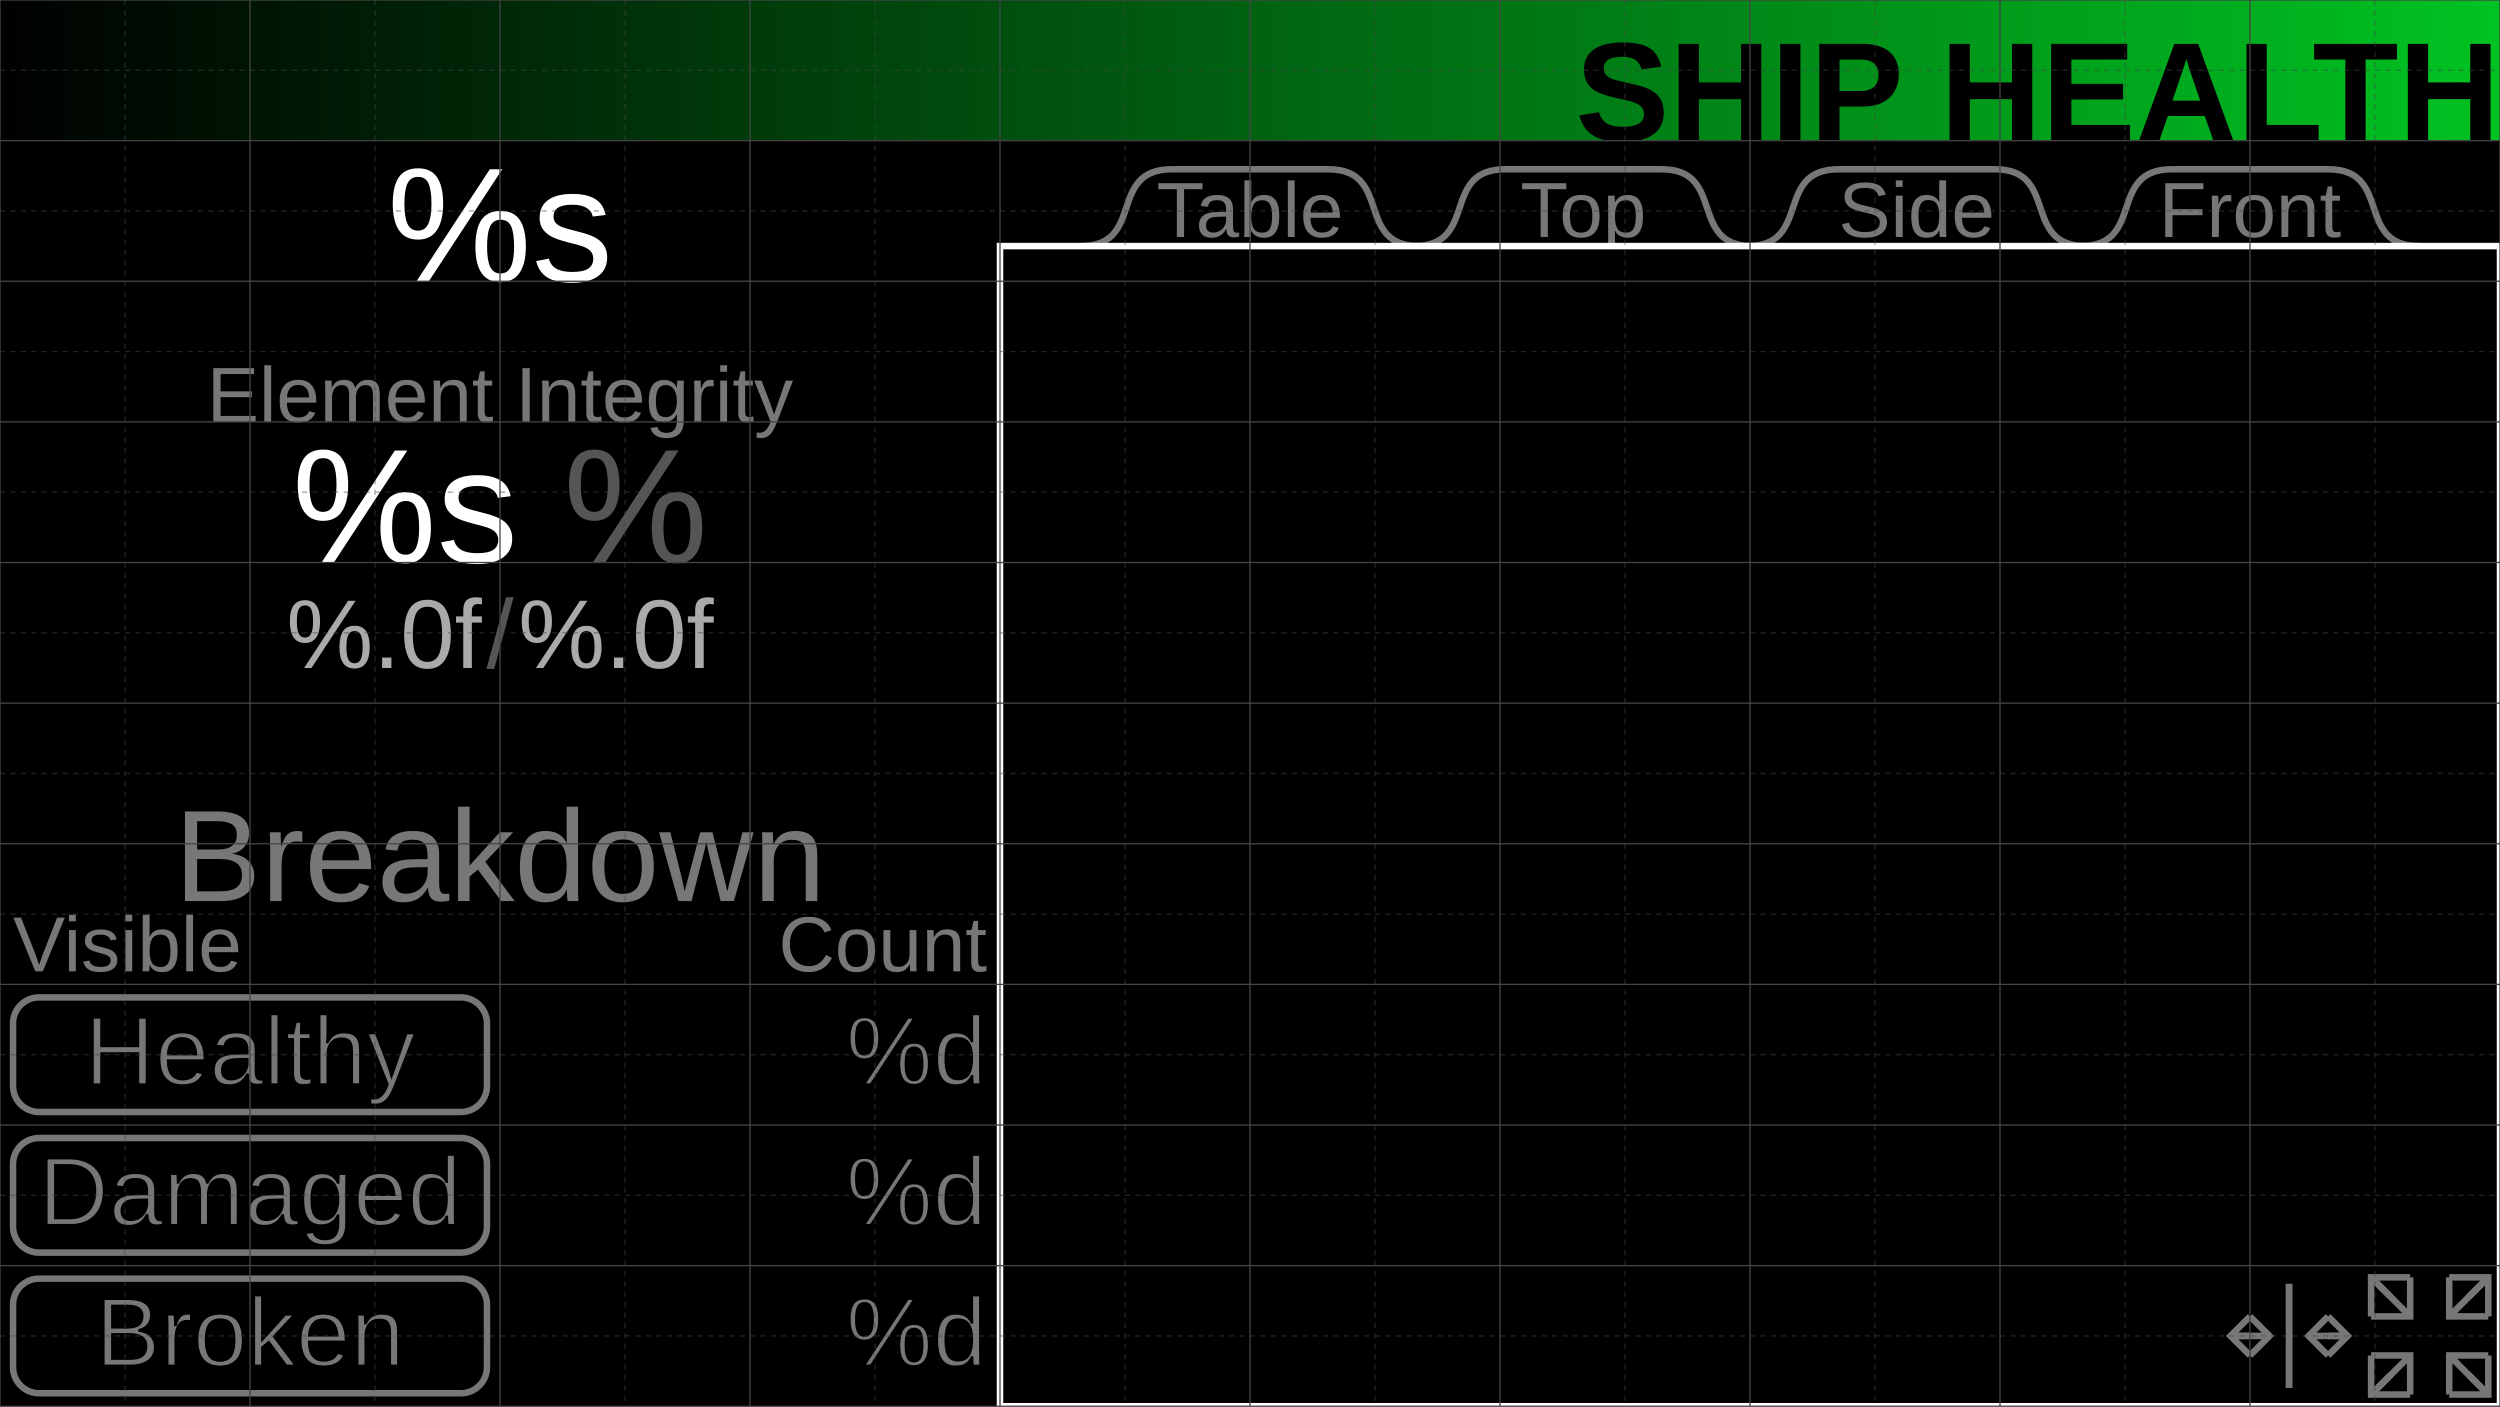
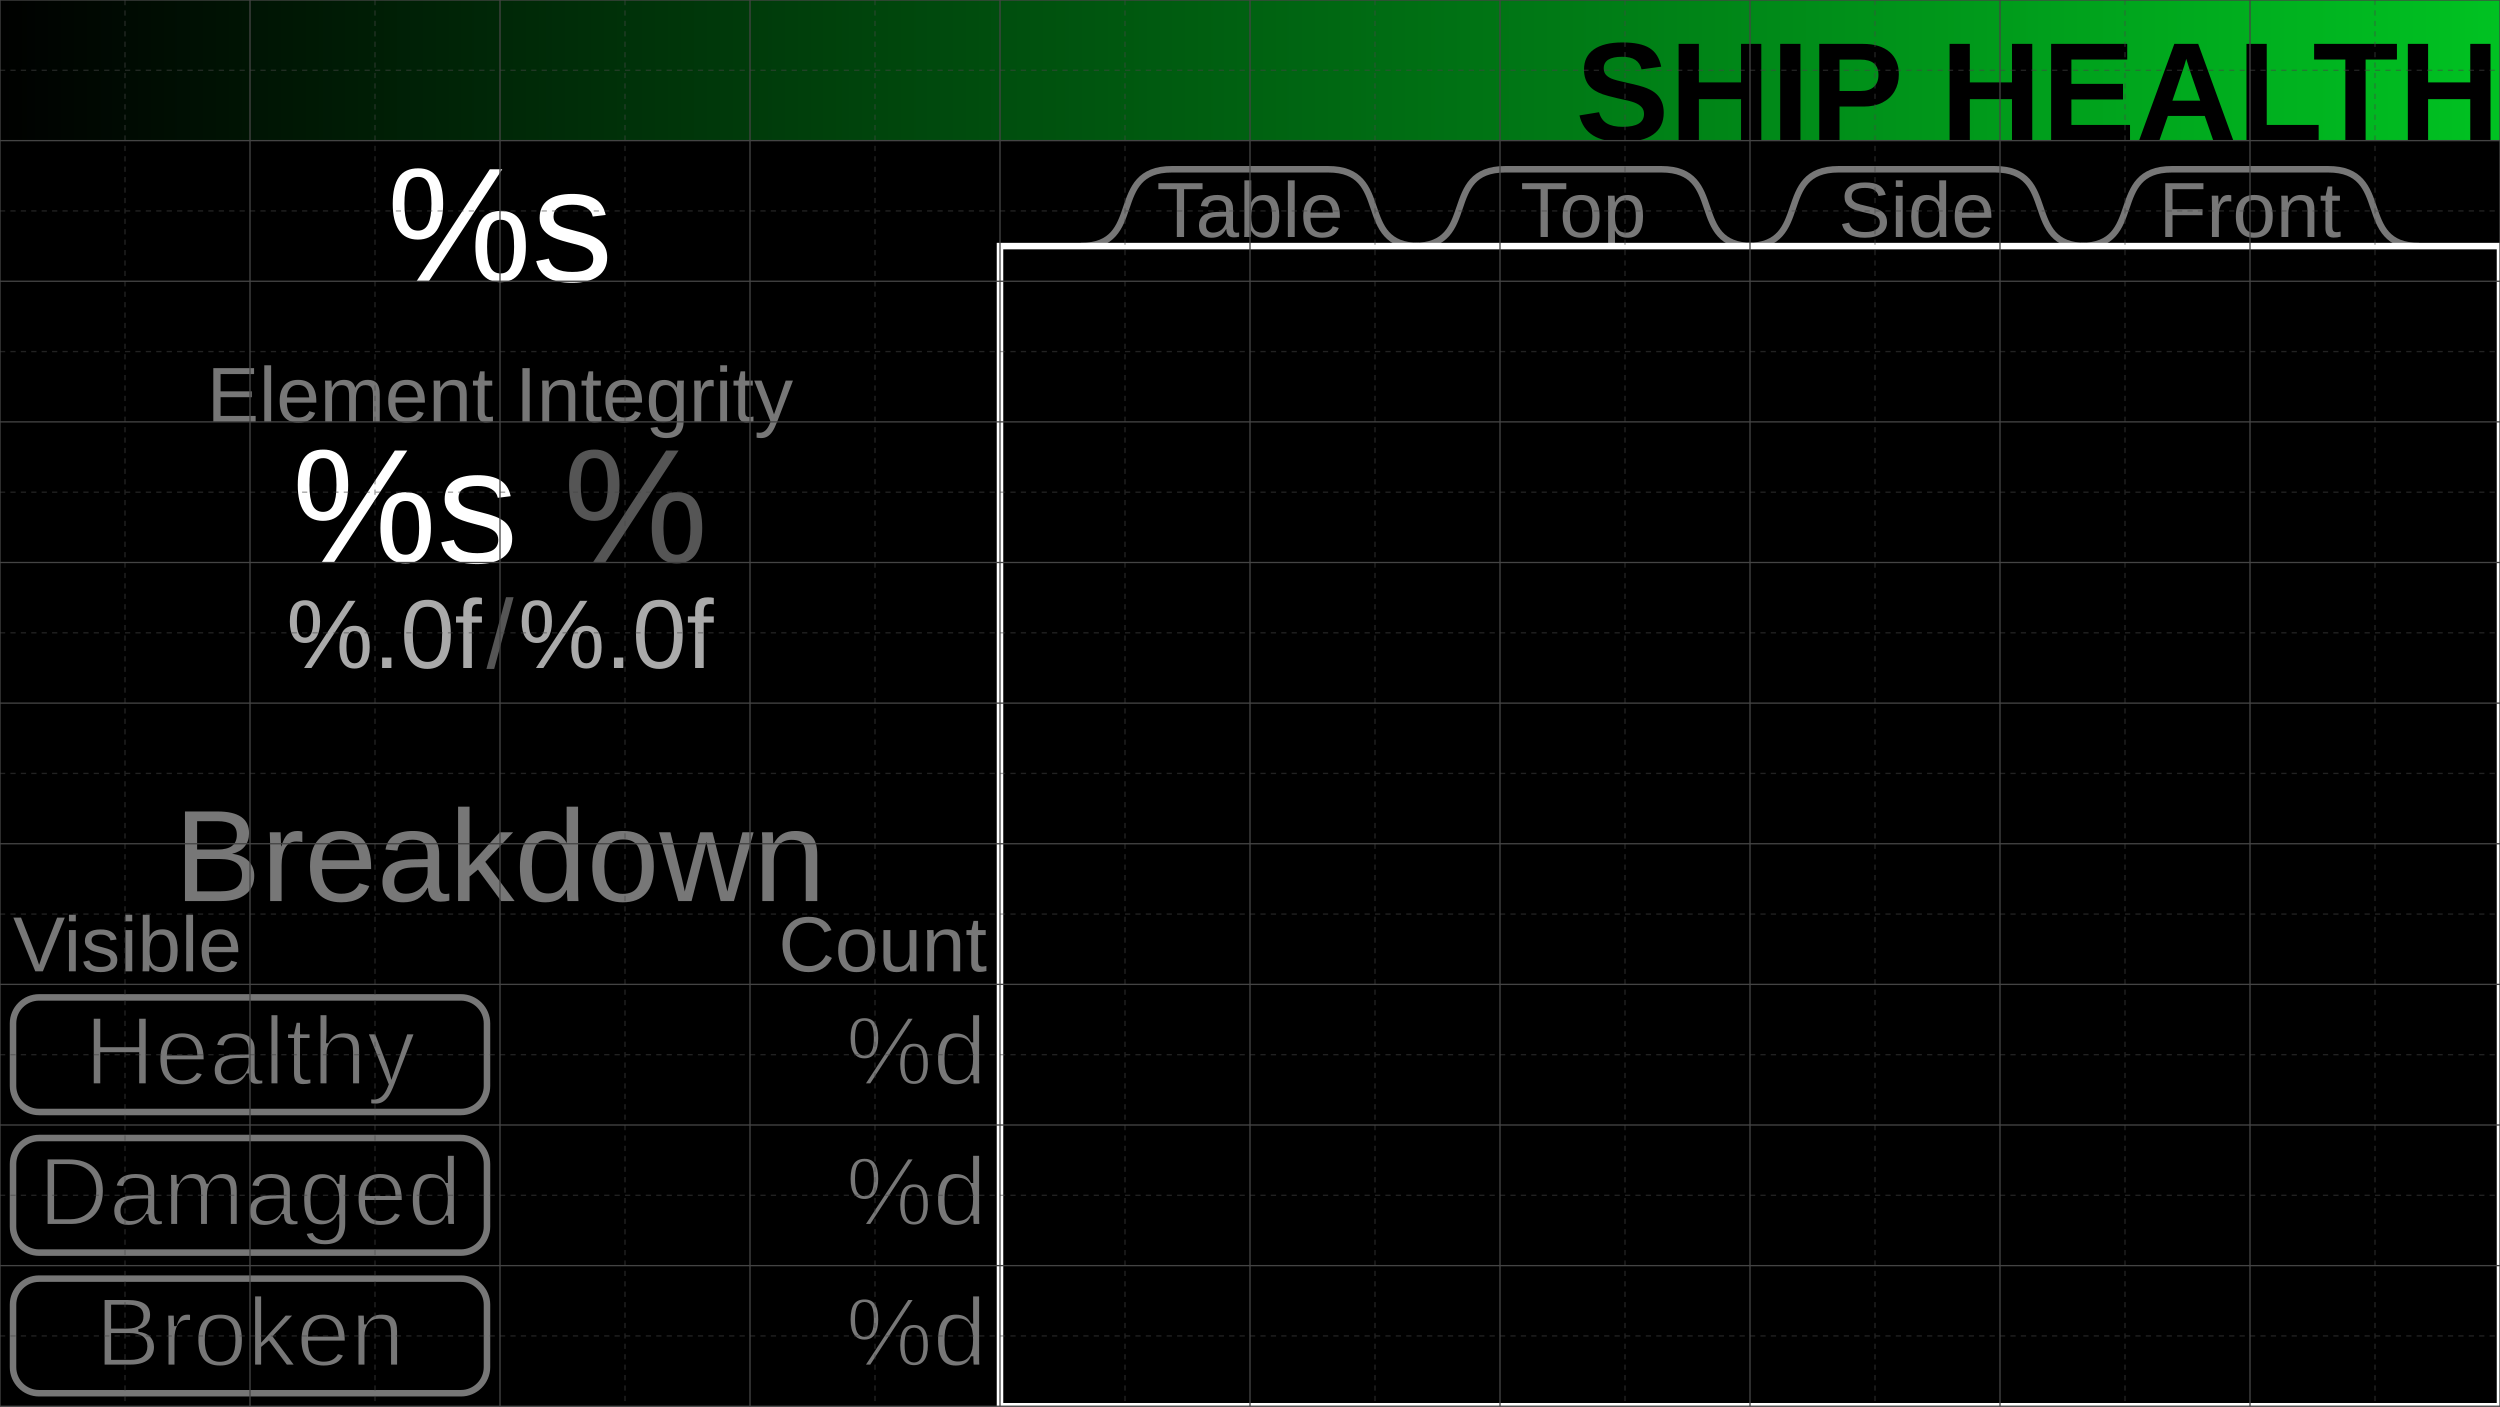
<svg xmlns="http://www.w3.org/2000/svg" xmlns:xlink="http://www.w3.org/1999/xlink" viewBox="0 0 1920 1080" style="width:100%; height:100%" class="bootstrap" preserveAspectRatio="none">
  <style>
        text {
            text-transform: none;
            font-family: arial;
            font-weight: normal;
        }
        .header text {
            font-size:108px;
            font-weight:bold;
        }
-         .hidden, .hideInterface {
+         .hidden, .hideInterface, #hiddenCloudButtonBar, #hiddenTableInterface {
            display: none;
        }
        .broken {
            fill: #ff1300 !important;
            stop-color: #ff1300;
        }
        .damaged {
            fill: #ffd700 !important;
            stop-color: #ffd700;
        }
        .healthy, .titleColor {
            fill: #00c322 !important;
            stop-color: #00c322;
        }
        #sidebar, #tabs{
            text-anchor: middle;
        }
        .majorLabel {
            font-size: 100px;
            fill: #777777;
        }
        .label {
            font-size: 60px;
            fill: #777777;
        }
        .majorValue {
            font-size: 125px;
            fill: #ffffff;
        }
        .minorValue {
            font-size: 75px;
            fill: #aaaaaa;
        }
        #filters use {
            stroke: #777777;
            stroke-width: 5px;
        }
        #filters text {
            font-size: 75px;
            fill: #777777;
            stroke-width: 2px;
            stroke: #000000;
        }
        #filters .selected use, #tabs .selected use {
            stroke: #ffffff;
        }
        #filters .selected text, #filters text.selected, #tabs .selected text {
            fill: #ffffff;
        }
        #tabs text {
            font-size: 60px;
            fill: #777777;
        }
-         #tabs use, .cloudButtonBar use {
+         #tabs use, #cloudButtonBar use {
            stroke: #777777;
            stroke-width: 5px;
        }
        #tabs rect {
            stroke: #ffffff;
            stroke-width: 5px;
        }
        .indicator {
            stroke: #000000;
            stroke-width: 3;
        }
        .units {
            fill: #555555;
        }
        .mouseOver {
            stroke: #5dd572 !important;
            stroke-width: 10px;
        }
        #filters .mouseOver use {
            stroke: #5dd572 !important;
            stroke-width: 10px;
+         }
+         #tableInterface text {
+             font-size: 50px;
+             fill: #ffffff;
+         }
+         #tableInterface line {
+             stroke: #ffffff;
+             stroke-width: 5;
+         }
+         #tableInterface .tableHeader use {
+             fill: #777777;
+         }
+         #tableInterface .tableHeader use.selected {
+             fill: #ffffff;
+         }
+         #tableInterface .scrollbar use, #tableInterface .scrollbar line {
+             stroke: #777777;
+             stroke-width: 5px;
+         }
+         #tableContents text {
+             font-size: 40px;
+             fill: #777777;
+         }
+         #tableContents text.selected {
+             fill: #ffffff;
+         }
+         #tableContents g.tableRow text:nth-child(1) {
+             clip-path: url(#tableIdClip);
+             text-anchor: end;
+         }
+         #tableContents g.tableRow text:nth-child(2) {
+             clip-path: url(#tableNameClip);
+         }
+         #tableContents g.tableRow text:nth-child(3) {
+             clip-path: url(#tableDmgClip);
+             text-anchor: end;
+         }
+         #tableContents g.tableRow text:nth-child(4) {
+             clip-path: url(#tableDmgClip);
+         }
+         #tableContents g.tableRow text:nth-child(5) {
+             clip-path: url(#tableMaxClip);
+             text-anchor: end;
+         }
+         #tableContents g.tableRow text:nth-child(6) {
+             clip-path: url(#tableMaxClip);
+         }
+         #tableContents g.tableRow text:nth-child(7) {
+             clip-path: url(#tableIntClip);
+             text-anchor: end;
        }
    </style>
  <defs>
    <svg id="logo" />
    <rect id="filterButton" x="-182" y="-44" width="364" height="88" rx="20" />
    <path id="tabSweep" d="m -130,7 c 50,0 20,-59 70,-59 l 120,0 c 50,0 20,59 70,59" />
+     <path id="sortUp" d="m -22,27 l 10,-10 10,10 z" />
+     <path id="sortDown" d="m -22,37 l 10,10 10,-10 z" />
+     <clipPath id="tableIdClip">
+       <rect y="-100" width="100" height="1180" />
+     </clipPath>
+     <clipPath id="tableNameClip">
+       <rect x="120" y="-100" width="561" height="1180" />
+     </clipPath>
+     <clipPath id="tableDmgClip">
+       <rect x="701" y="-100" width="135" height="1180" />
+     </clipPath>
+     <clipPath id="tableMaxClip">
+       <rect x="856" y="-100" width="130" height="1180" />
+     </clipPath>
+     <clipPath id="tableIntClip">
+       <rect x="1006" y="-100" width="82" height="1180" />
+     </clipPath>
+     <path id="skipButton" d="M -20,-15 l 40,0 M 0,-10 l 15,25 -30,0 z" />
+     <path id="scrollButton" d="M 0,-15 l 15,30 -30,0 z" />
    <path id="maximizeButton" d="M 45,15 l 0,30 -30,0 m -30,0 l -30,0 0,-30 m 0,-30 l 0,-30 30,0 m 30,0 l 30,0 0,30 m 0,30 M 45,45 l -30,-30 m -30,-30 l -30,-30 m 90,0 l -30,30 m -30,30 l -30,30" />
    <path id="minimizeButton" d="M 45,15 l -30,0 0,30 m -30,0 l 0,-30 -30,0 m 0,-30 l 30,0 0,-30 m 30,0 l 0,30 30,0 m 0,30 M 45,45 l -30,-30 m -30,-30 l -30,-30 m 90,0 l -30,30 m -30,30 l -30,30" />
    <path id="stretchButton" d="M 0,40 l 0,-80 M 15,0 l 30,0 m -15,-15 l 15,15 -15,15 M -15,0 l -30,0 m 15,-15 l -15,15 15,15" />
    <path id="preserveButton" d="M 0,40 l 0,-80 M -45,0 l 30,0 m -15,-15 l 15,15 -15,15 M 45,0 l -30,0 m 15,-15 l -15,15 15,15" />
    <linearGradient id="titleGradient">
      <stop offset="0%" stop-color="#000000" />
      <stop offset="100%" class="titleColor" />
    </linearGradient>
  </defs>
  <rect x="0" y="0" fill="#000000" width="1920" height="1080" />
  <g class="header">
    <rect x="0" y="0" fill="url('#titleGradient')" width="1920" height="108" />
    <use xlink:href="#logo" x="4" y="4" width="178" height="100" />
    <text x="1920" y="108" text-anchor="end">SHIP HEALTH</text>
  </g>
  <g id="sidebar">
    <text x="384" y="216" class="majorValue">%s</text>
    <text x="384" y="324" class="label">Element Integrity</text>
    <text x="384" y="432" text-anchor="middle" class="majorValue">%s <tspan class="units">%</tspan>
    </text>
    <text x="370" y="513" text-anchor="end" class="minorValue">%.0f</text>
    <text x="384" y="513" text-anchor="middle" class="minorValue units">/</text>
    <text x="398" y="513" text-anchor="start" class="minorValue">%.0f</text>
    <text x="384" y="692" class="majorLabel">Breakdown</text>
    <text x="10" y="746" text-anchor="start" class="label">Visible</text>
    <text x="758" y="746" text-anchor="end" class="label">Count</text>
    <g id="filters">
      <g class="healthyFilterClass">
        <use xlink:href="#filterButton" x="192" y="810" />
        <text x="192" y="833">Healthy</text>
      </g>
      <text x="758" y="833" text-anchor="end" class="healthyCountClass">%d</text>
      <g class="damagedFilterClass">
        <use xlink:href="#filterButton" x="192" y="918" />
        <text x="192" y="941">Damaged</text>
      </g>
      <text x="758" y="941" text-anchor="end" class="damagedCountClass">%d</text>
      <g class="brokenFilterClass">
        <use xlink:href="#filterButton" x="192" y="1026" />
        <text x="192" y="1049">Broken</text>
      </g>
      <text x="758" y="1049" text-anchor="end" class="brokenCountClass">%d</text>
    </g>
  </g>
  <g id="tabs">
    <g class="tableClass">
      <use xlink:href="#tabSweep" x="960" y="182" />
      <text x="960" y="182">Table</text>
    </g>
    <g class="topClass">
      <use xlink:href="#tabSweep" x="1216" y="182" />
      <text x="1216" y="182">Top</text>
    </g>
    <g class="sideClass">
      <use xlink:href="#tabSweep" x="1472" y="182" />
      <text x="1472" y="182">Side</text>
    </g>
    <g class="frontClass">
      <use xlink:href="#tabSweep" x="1728" y="182" />
      <text x="1728" y="182">Front</text>
    </g>
    <rect x="768" y="189" width="1152" height="891" />
  </g>
  <rect class="hideInterface" x="0" y="0" fill="#000000" width="1920" height="1080" />
  <g transform="translate(768,189)">
+     <g id="hiddenTableInterface">
+       <g class="tableHeader">
+         <g class="sortIdClass">
+           <use class="sortUpId" xlink:href="#sortUp" x="30" />
+           <use class="sortDownId" xlink:href="#sortDown" x="30" />
+           <text x="30" y="50">ID</text>
+         </g>
+         <g class="sortNameClass">
+           <use class="sortUpName" xlink:href="#sortUp" x="150" />
+           <use class="sortDownName" xlink:href="#sortDown" x="150" />
+           <text x="150" y="50">Name</text>
+         </g>
+         <g class="sortDmgClass">
+           <use class="sortUpDmg" xlink:href="#sortUp" x="731" />
+           <use class="sortDownDmg" xlink:href="#sortDown" x="731" />
+           <text x="731" y="50">Dmg</text>
+         </g>
+         <g class="sortMaxClass">
+           <use class="sortUpMax" xlink:href="#sortUp" x="886" />
+           <use class="sortDownMax" xlink:href="#sortDown" x="886" />
+           <text x="886" y="50">Max</text>
+         </g>
+         <g class="sortIntClass">
+           <use class="sortUpInt" xlink:href="#sortUp" x="1036" />
+           <use class="sortDownInt" xlink:href="#sortDown" x="1036" />
+           <text x="1036" y="50">%</text>
+         </g>
+         <line x1="0" y1="65" x2="1152" y2="65" />
+       </g>
+       <line x1="1098" y1="65" x2="1098" y2="891" />
+       <g class="scrollbar">
+         <use xlink:href="#skipButton" class="skipUpClass" x="1125" y="92" />
+         <use xlink:href="#scrollButton" class="scrollUpClass" x="1125" y="146" />
+         <use xlink:href="#scrollButton" transform="translate(1125,810) rotate(180)" class="scrollDownClass" />
+         <use xlink:href="#skipButton" transform="translate(1125,864) rotate(180)" class="skipDownClass" />
+         <line x1="1125" y1="173" x2="1125" y2="783" />
+       </g>
+     </g>
    <svg id="tabContents" />
  </g>
  <svg id="maximizedContents" />
-   <g class="cloudButtonBar">
+   <g id="hiddenCloudButtonBar">
    <use xlink:href="#maximizeButton" class="maximizeClass" x="1866" y="1026" />
    <use xlink:href="#minimizeButton" class="minimizeClass" x="1866" y="1026" />
    <use xlink:href="#stretchButton" class="stretchClass" x="1758" y="1026" />
    <use xlink:href="#preserveButton" class="preserveClass" x="1758" y="1026" />
  </g>
  <g id="overlay grid" style="opacity=0.5;">
    <g id="10% grid" style="stroke-width:1px;stroke:#444444;">
      <line x1="0" y1="0" x2="1920" y2="0" />
      <line x1="0" y1="108" x2="1920" y2="108" />
      <line x1="0" y1="216" x2="1920" y2="216" />
      <line x1="0" y1="324" x2="1920" y2="324" />
      <line x1="0" y1="432" x2="1920" y2="432" />
      <line x1="0" y1="540" x2="1920" y2="540" />
      <line x1="0" y1="648" x2="1920" y2="648" />
      <line x1="0" y1="756" x2="1920" y2="756" />
      <line x1="0" y1="864" x2="1920" y2="864" />
      <line x1="0" y1="972" x2="1920" y2="972" />
      <line x1="0" y1="1080" x2="1920" y2="1080" />
      <line x1="0" y1="0" x2="0" y2="1080" />
      <line x1="192" y1="0" x2="192" y2="1080" />
      <line x1="384" y1="0" x2="384" y2="1080" />
      <line x1="576" y1="0" x2="576" y2="1080" />
      <line x1="768" y1="0" x2="768" y2="1080" />
      <line x1="960" y1="0" x2="960" y2="1080" />
      <line x1="1152" y1="0" x2="1152" y2="1080" />
      <line x1="1344" y1="0" x2="1344" y2="1080" />
      <line x1="1536" y1="0" x2="1536" y2="1080" />
      <line x1="1728" y1="0" x2="1728" y2="1080" />
      <line x1="1920" y1="0" x2="1920" y2="1080" />
    </g>
    <g id="5% grid" style="stroke-width:1px;stroke:#444444;stroke-dasharray:4;opacity:0.5;">
      <line x1="0" y1="54" x2="1920" y2="54" />
      <line x1="0" y1="162" x2="1920" y2="162" />
      <line x1="0" y1="270" x2="1920" y2="270" />
      <line x1="0" y1="378" x2="1920" y2="378" />
      <line x1="0" y1="486" x2="1920" y2="486" />
      <line x1="0" y1="594" x2="1920" y2="594" />
      <line x1="0" y1="702" x2="1920" y2="702" />
      <line x1="0" y1="810" x2="1920" y2="810" />
      <line x1="0" y1="918" x2="1920" y2="918" />
      <line x1="0" y1="1026" x2="1920" y2="1026" />
      <line x1="96" y1="0" x2="96" y2="1080" />
      <line x1="288" y1="0" x2="288" y2="1080" />
      <line x1="480" y1="0" x2="480" y2="1080" />
      <line x1="672" y1="0" x2="672" y2="1080" />
      <line x1="864" y1="0" x2="864" y2="1080" />
      <line x1="1056" y1="0" x2="1056" y2="1080" />
      <line x1="1248" y1="0" x2="1248" y2="1080" />
      <line x1="1440" y1="0" x2="1440" y2="1080" />
      <line x1="1632" y1="0" x2="1632" y2="1080" />
      <line x1="1824" y1="0" x2="1824" y2="1080" />
    </g>
  </g>
</svg>
